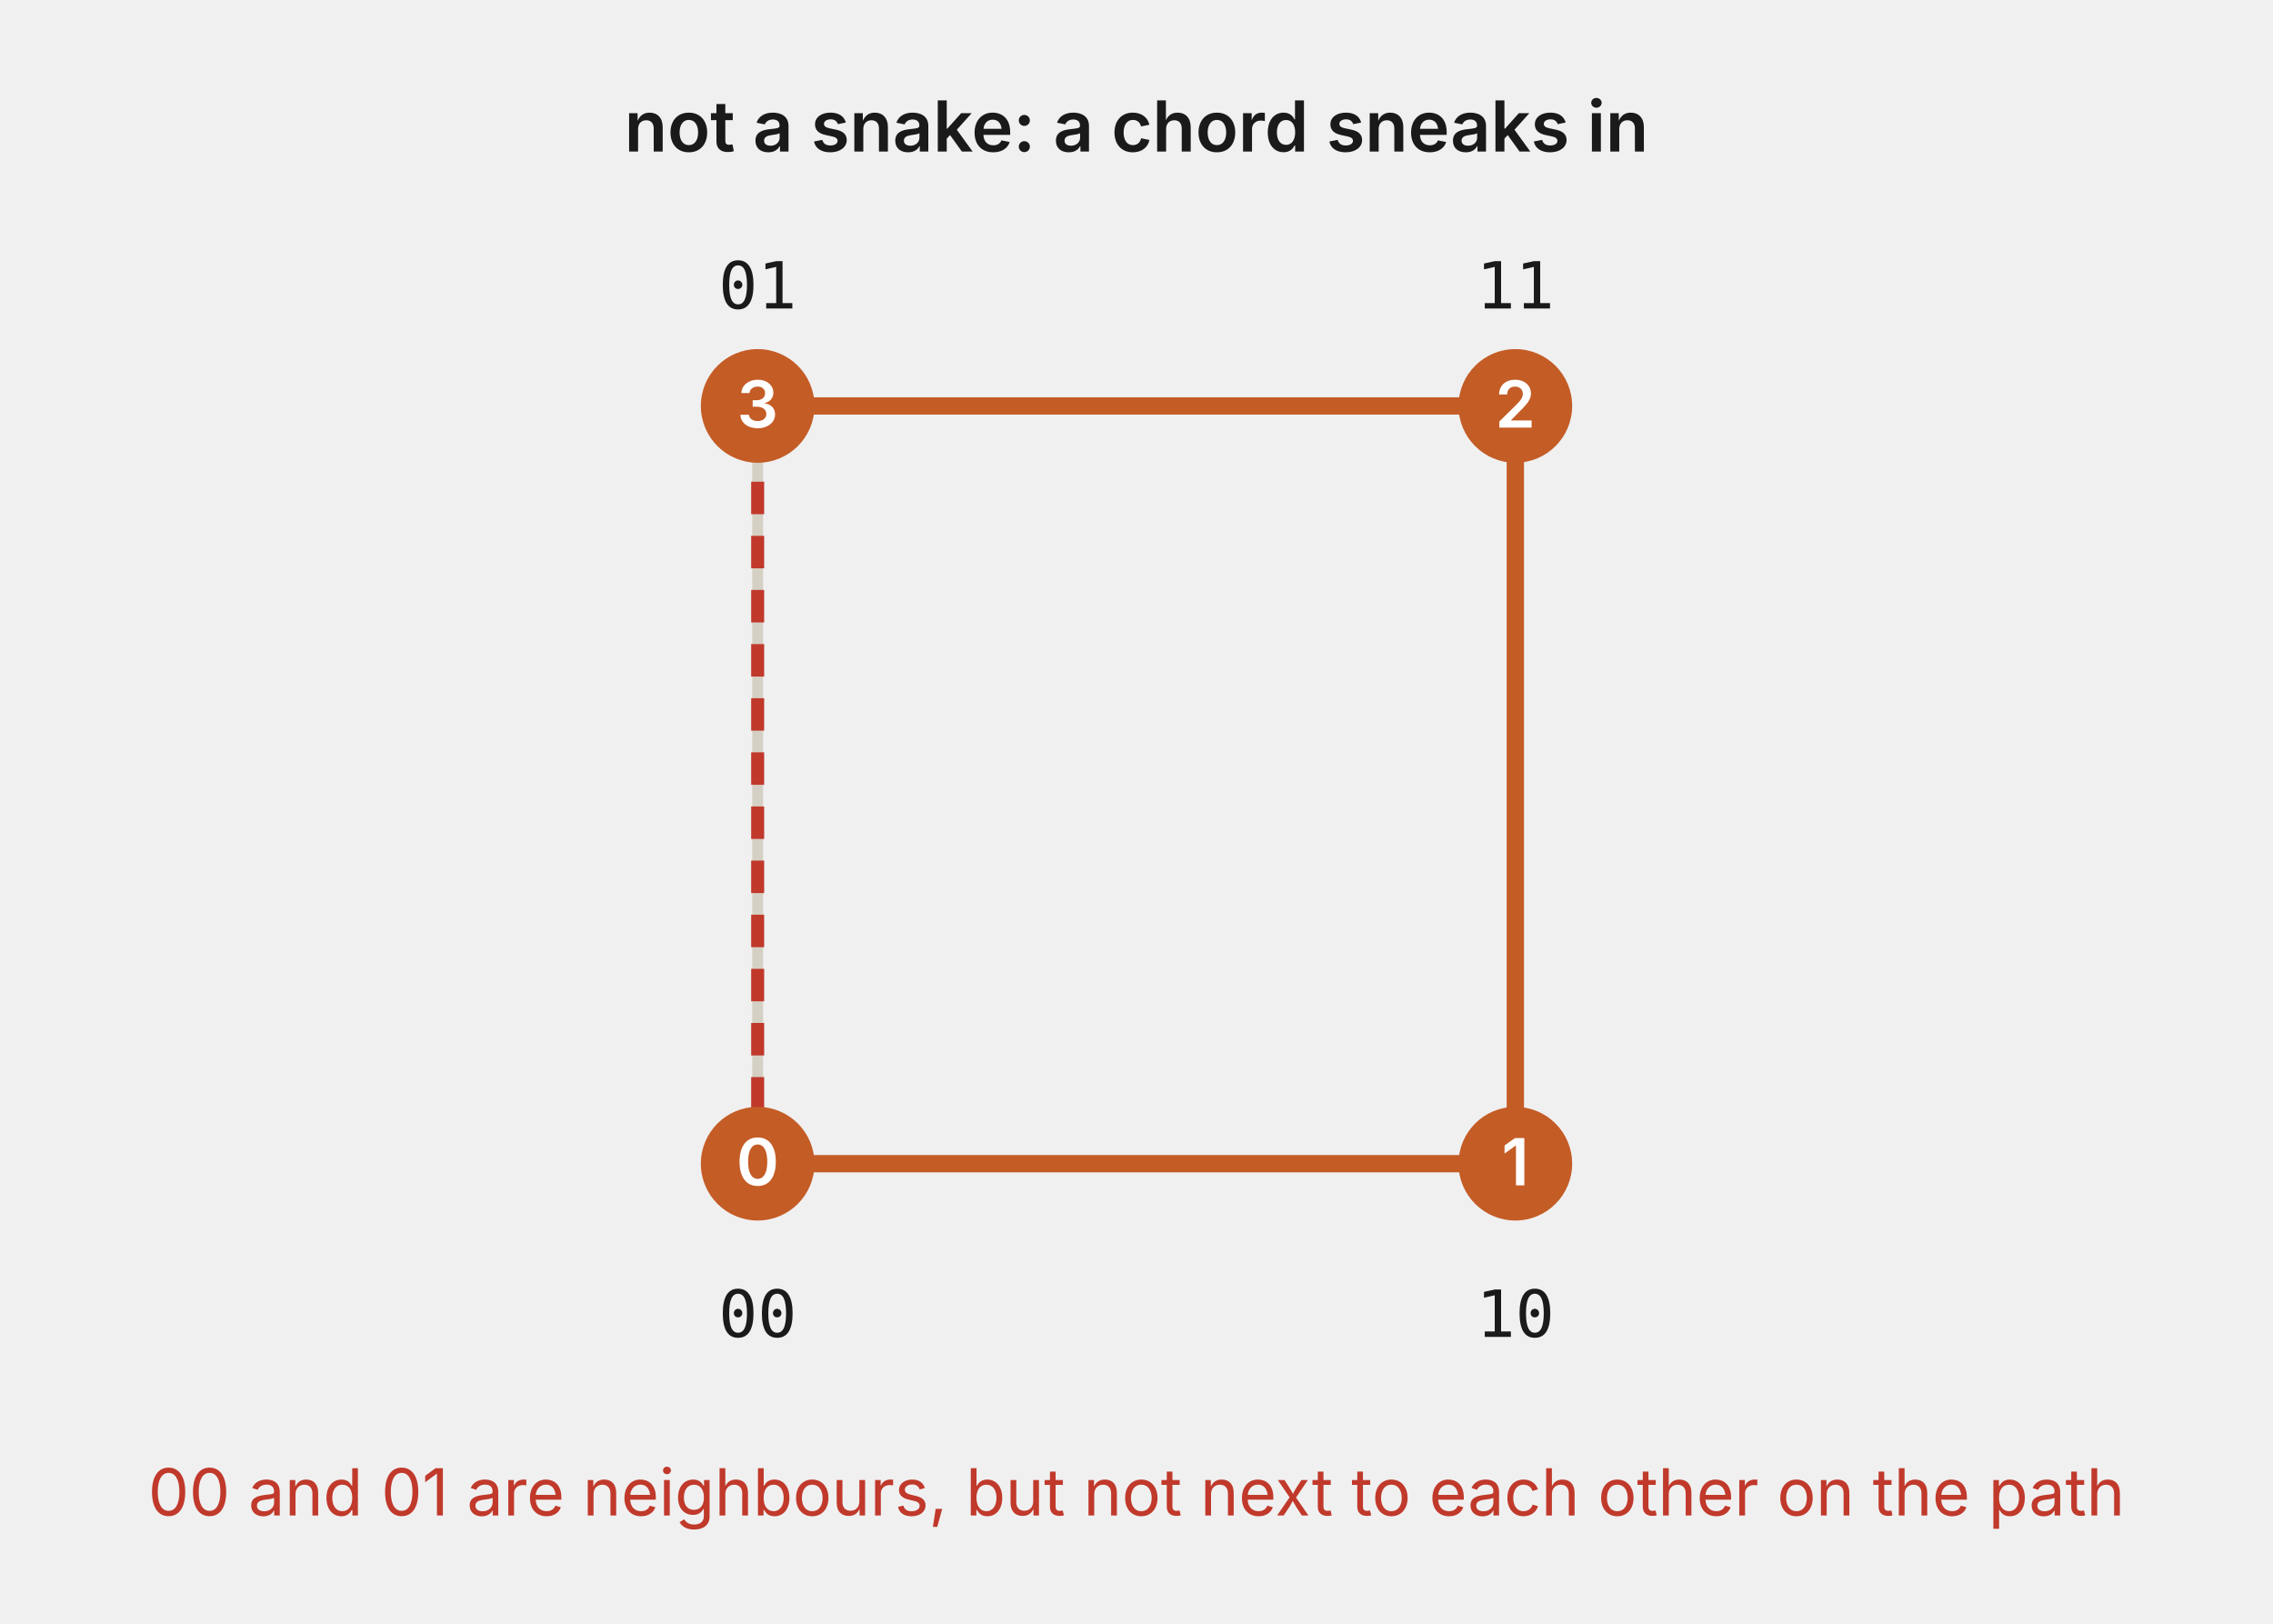
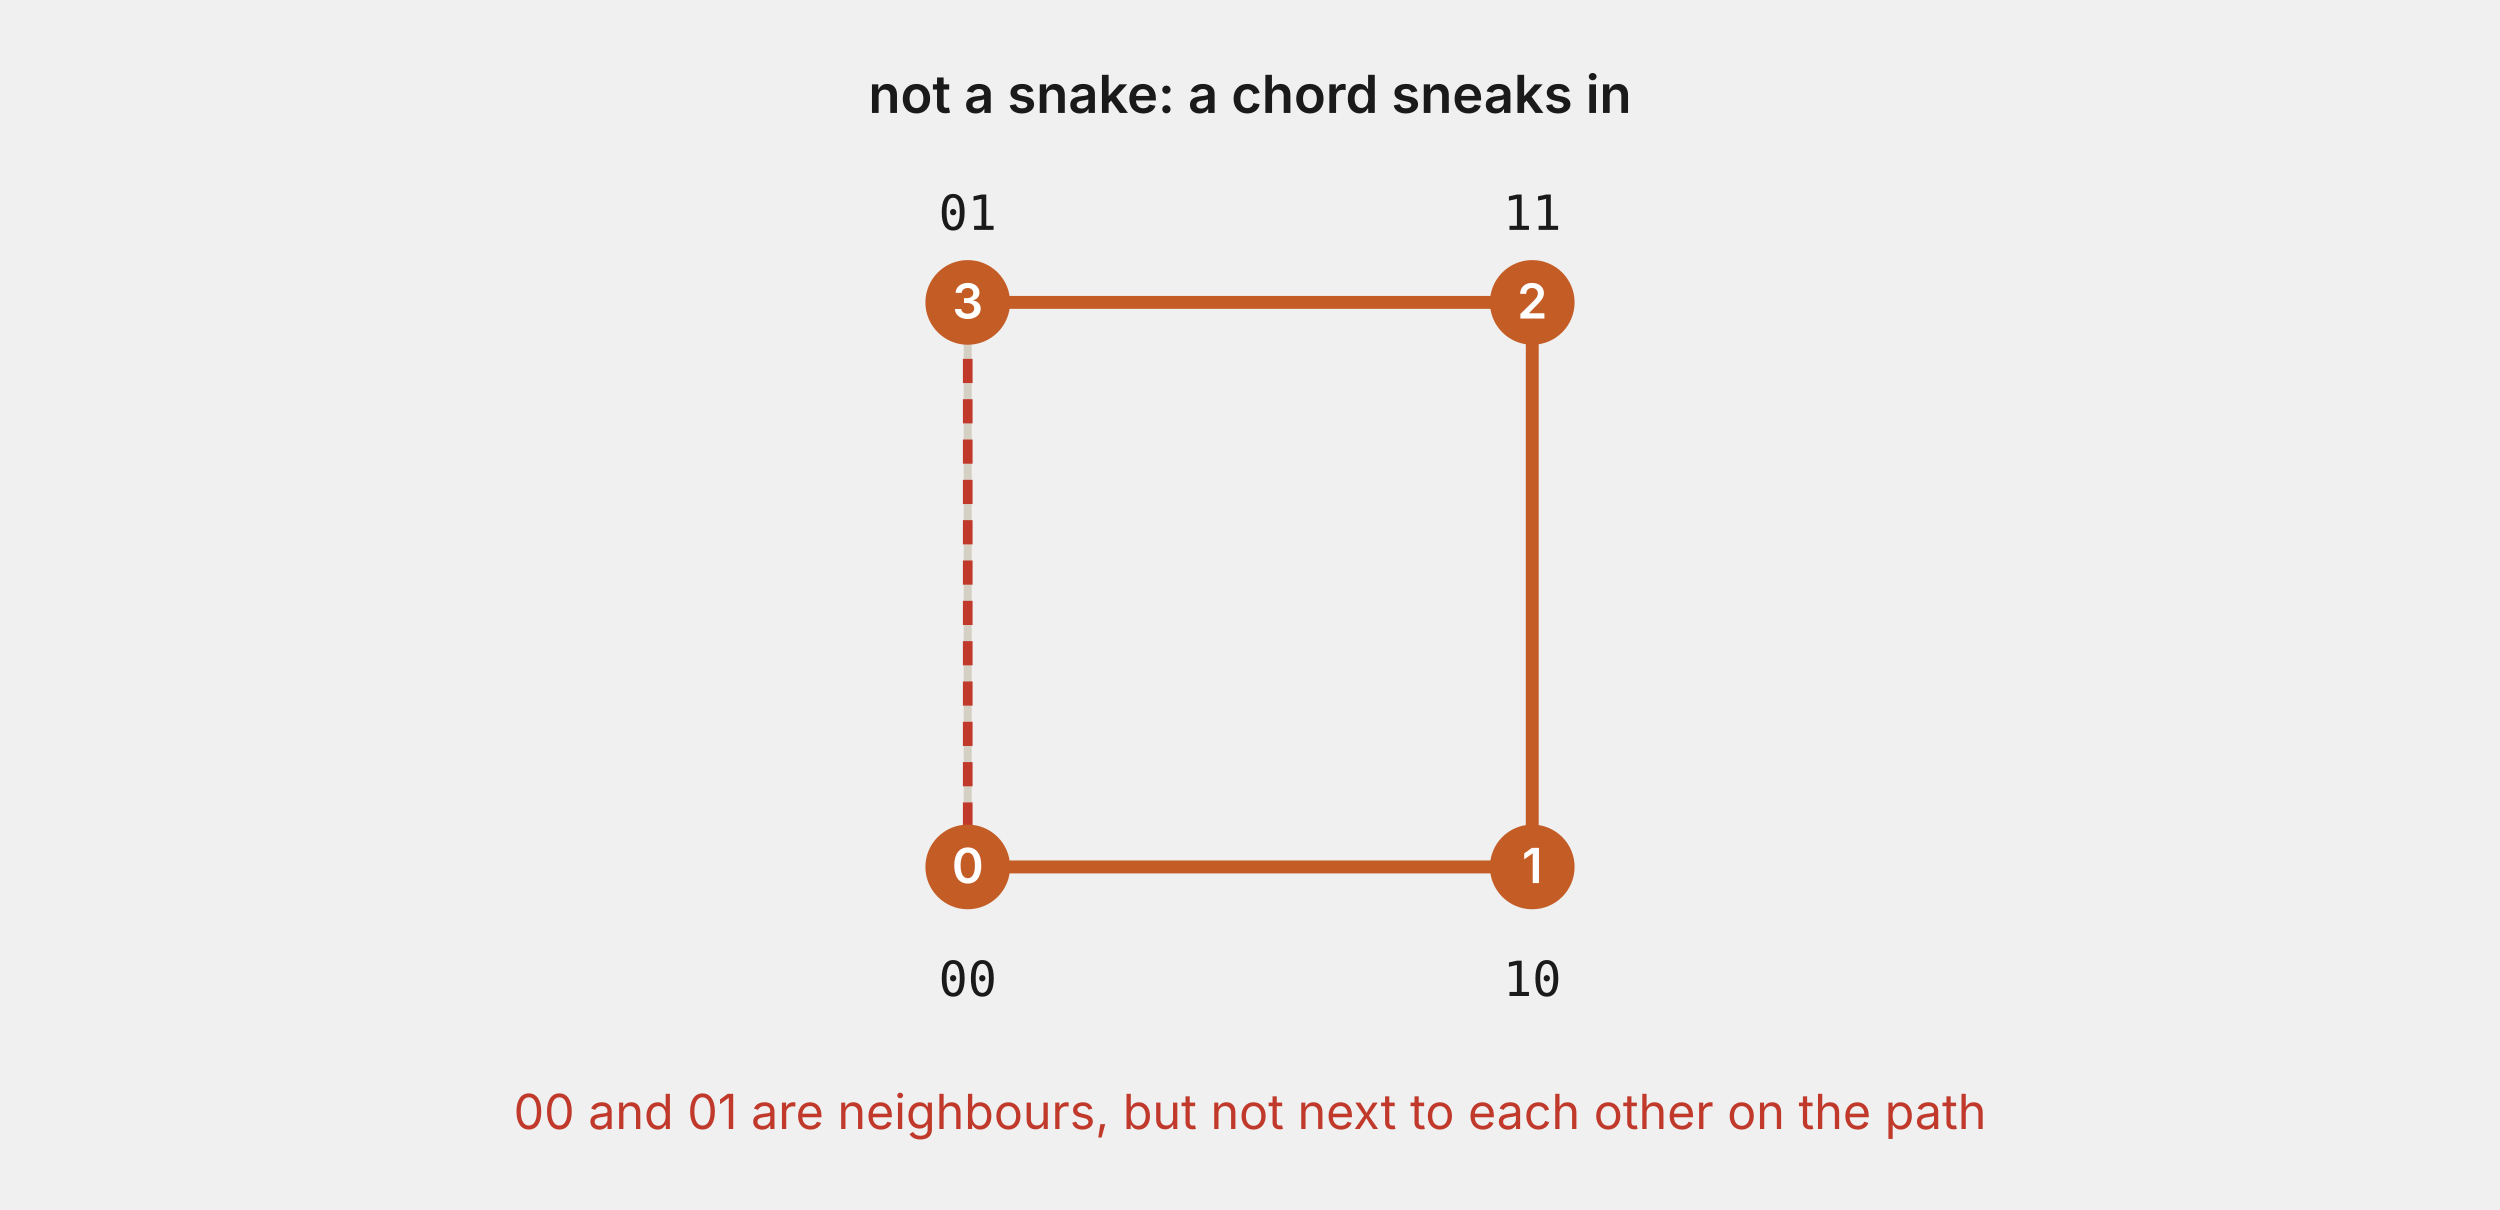
- <svg xmlns="http://www.w3.org/2000/svg" viewBox="0 0 420 300" role="img" aria-label="An invalid path on the square that creates a forbidden chord" font-family="Inter,system-ui,sans-serif" font-size="13" fill="#1a1a1a">
-   <text x="210" y="28" text-anchor="middle" font-weight="600" font-size="13">not a snake: a chord sneaks in</text>
-   <line x1="140" y1="215" x2="280" y2="215" stroke="#d5d0c4" stroke-width="2" />
-   <line x1="280" y1="215" x2="280" y2="75" stroke="#d5d0c4" stroke-width="2" />
-   <line x1="280" y1="75" x2="140" y2="75" stroke="#d5d0c4" stroke-width="2" />
-   <line x1="140" y1="75" x2="140" y2="215" stroke="#d5d0c4" stroke-width="2" />
-   <line x1="140" y1="215" x2="280" y2="215" stroke="#c45c26" stroke-width="3.2" stroke-linecap="round" />
-   <line x1="280" y1="215" x2="280" y2="75" stroke="#c45c26" stroke-width="3.2" stroke-linecap="round" />
-   <line x1="280" y1="75" x2="140" y2="75" stroke="#c45c26" stroke-width="3.2" stroke-linecap="round" />
-   <line x1="140" y1="215" x2="140" y2="75" stroke="#c0392b" stroke-width="2.4" stroke-dasharray="6 4" />
-   <circle cx="140" cy="215" r="10" fill="#c45c26" stroke="#c45c26" />
-   <text x="140" y="219" text-anchor="middle" fill="#fff" font-size="12" font-weight="600">0</text>
-   <circle cx="280" cy="215" r="10" fill="#c45c26" stroke="#c45c26" />
-   <text x="280" y="219" text-anchor="middle" fill="#fff" font-size="12" font-weight="600">1</text>
-   <circle cx="280" cy="75" r="10" fill="#c45c26" stroke="#c45c26" />
-   <text x="280" y="79" text-anchor="middle" fill="#fff" font-size="12" font-weight="600">2</text>
-   <circle cx="140" cy="75" r="10" fill="#c45c26" stroke="#c45c26" />
-   <text x="140" y="79" text-anchor="middle" fill="#fff" font-size="12" font-weight="600">3</text>
-   <text x="140" y="247" text-anchor="middle" font-family="ui-monospace,Menlo,monospace" font-size="12">00</text>
-   <text x="280" y="247" text-anchor="middle" font-family="ui-monospace,Menlo,monospace" font-size="12">10</text>
-   <text x="140" y="57" text-anchor="middle" font-family="ui-monospace,Menlo,monospace" font-size="12">01</text>
-   <text x="280" y="57" text-anchor="middle" font-family="ui-monospace,Menlo,monospace" font-size="12">11</text>
-   <text x="210" y="280" text-anchor="middle" fill="#c0392b" font-size="12">00 and 01 are neighbours, but not next to each other on the path</text>
+ <svg xmlns="http://www.w3.org/2000/svg" viewBox="0 0 620 300" role="img" aria-label="An invalid path on the square that creates a forbidden chord" font-family="Inter,system-ui,sans-serif" font-size="13" fill="#1a1a1a">
+   <text x="310.0" y="28" text-anchor="middle" font-weight="600" font-size="13">not a snake: a chord sneaks in</text>
+   <line x1="240.0" y1="215" x2="380.0" y2="215" stroke="#d5d0c4" stroke-width="2" />
+   <line x1="380.0" y1="215" x2="380.0" y2="75" stroke="#d5d0c4" stroke-width="2" />
+   <line x1="380.0" y1="75" x2="240.0" y2="75" stroke="#d5d0c4" stroke-width="2" />
+   <line x1="240.0" y1="75" x2="240.0" y2="215" stroke="#d5d0c4" stroke-width="2" />
+   <line x1="240.0" y1="215" x2="380.0" y2="215" stroke="#c45c26" stroke-width="3.2" stroke-linecap="round" />
+   <line x1="380.0" y1="215" x2="380.0" y2="75" stroke="#c45c26" stroke-width="3.2" stroke-linecap="round" />
+   <line x1="380.0" y1="75" x2="240.0" y2="75" stroke="#c45c26" stroke-width="3.2" stroke-linecap="round" />
+   <line x1="240.0" y1="215" x2="240.0" y2="75" stroke="#c0392b" stroke-width="2.4" stroke-dasharray="6 4" />
+   <circle cx="240.0" cy="215" r="10" fill="#c45c26" stroke="#c45c26" />
+   <text x="240.0" y="219" text-anchor="middle" fill="#fff" font-size="12" font-weight="600">0</text>
+   <circle cx="380.0" cy="215" r="10" fill="#c45c26" stroke="#c45c26" />
+   <text x="380.0" y="219" text-anchor="middle" fill="#fff" font-size="12" font-weight="600">1</text>
+   <circle cx="380.0" cy="75" r="10" fill="#c45c26" stroke="#c45c26" />
+   <text x="380.0" y="79" text-anchor="middle" fill="#fff" font-size="12" font-weight="600">2</text>
+   <circle cx="240.0" cy="75" r="10" fill="#c45c26" stroke="#c45c26" />
+   <text x="240.0" y="79" text-anchor="middle" fill="#fff" font-size="12" font-weight="600">3</text>
+   <text x="240.0" y="247" text-anchor="middle" font-family="ui-monospace,Menlo,monospace" font-size="12">00</text>
+   <text x="380.0" y="247" text-anchor="middle" font-family="ui-monospace,Menlo,monospace" font-size="12">10</text>
+   <text x="240.0" y="57" text-anchor="middle" font-family="ui-monospace,Menlo,monospace" font-size="12">01</text>
+   <text x="380.0" y="57" text-anchor="middle" font-family="ui-monospace,Menlo,monospace" font-size="12">11</text>
+   <text x="310.0" y="280" text-anchor="middle" fill="#c0392b" font-size="12">00 and 01 are neighbours, but not next to each other on the path</text>
</svg>
